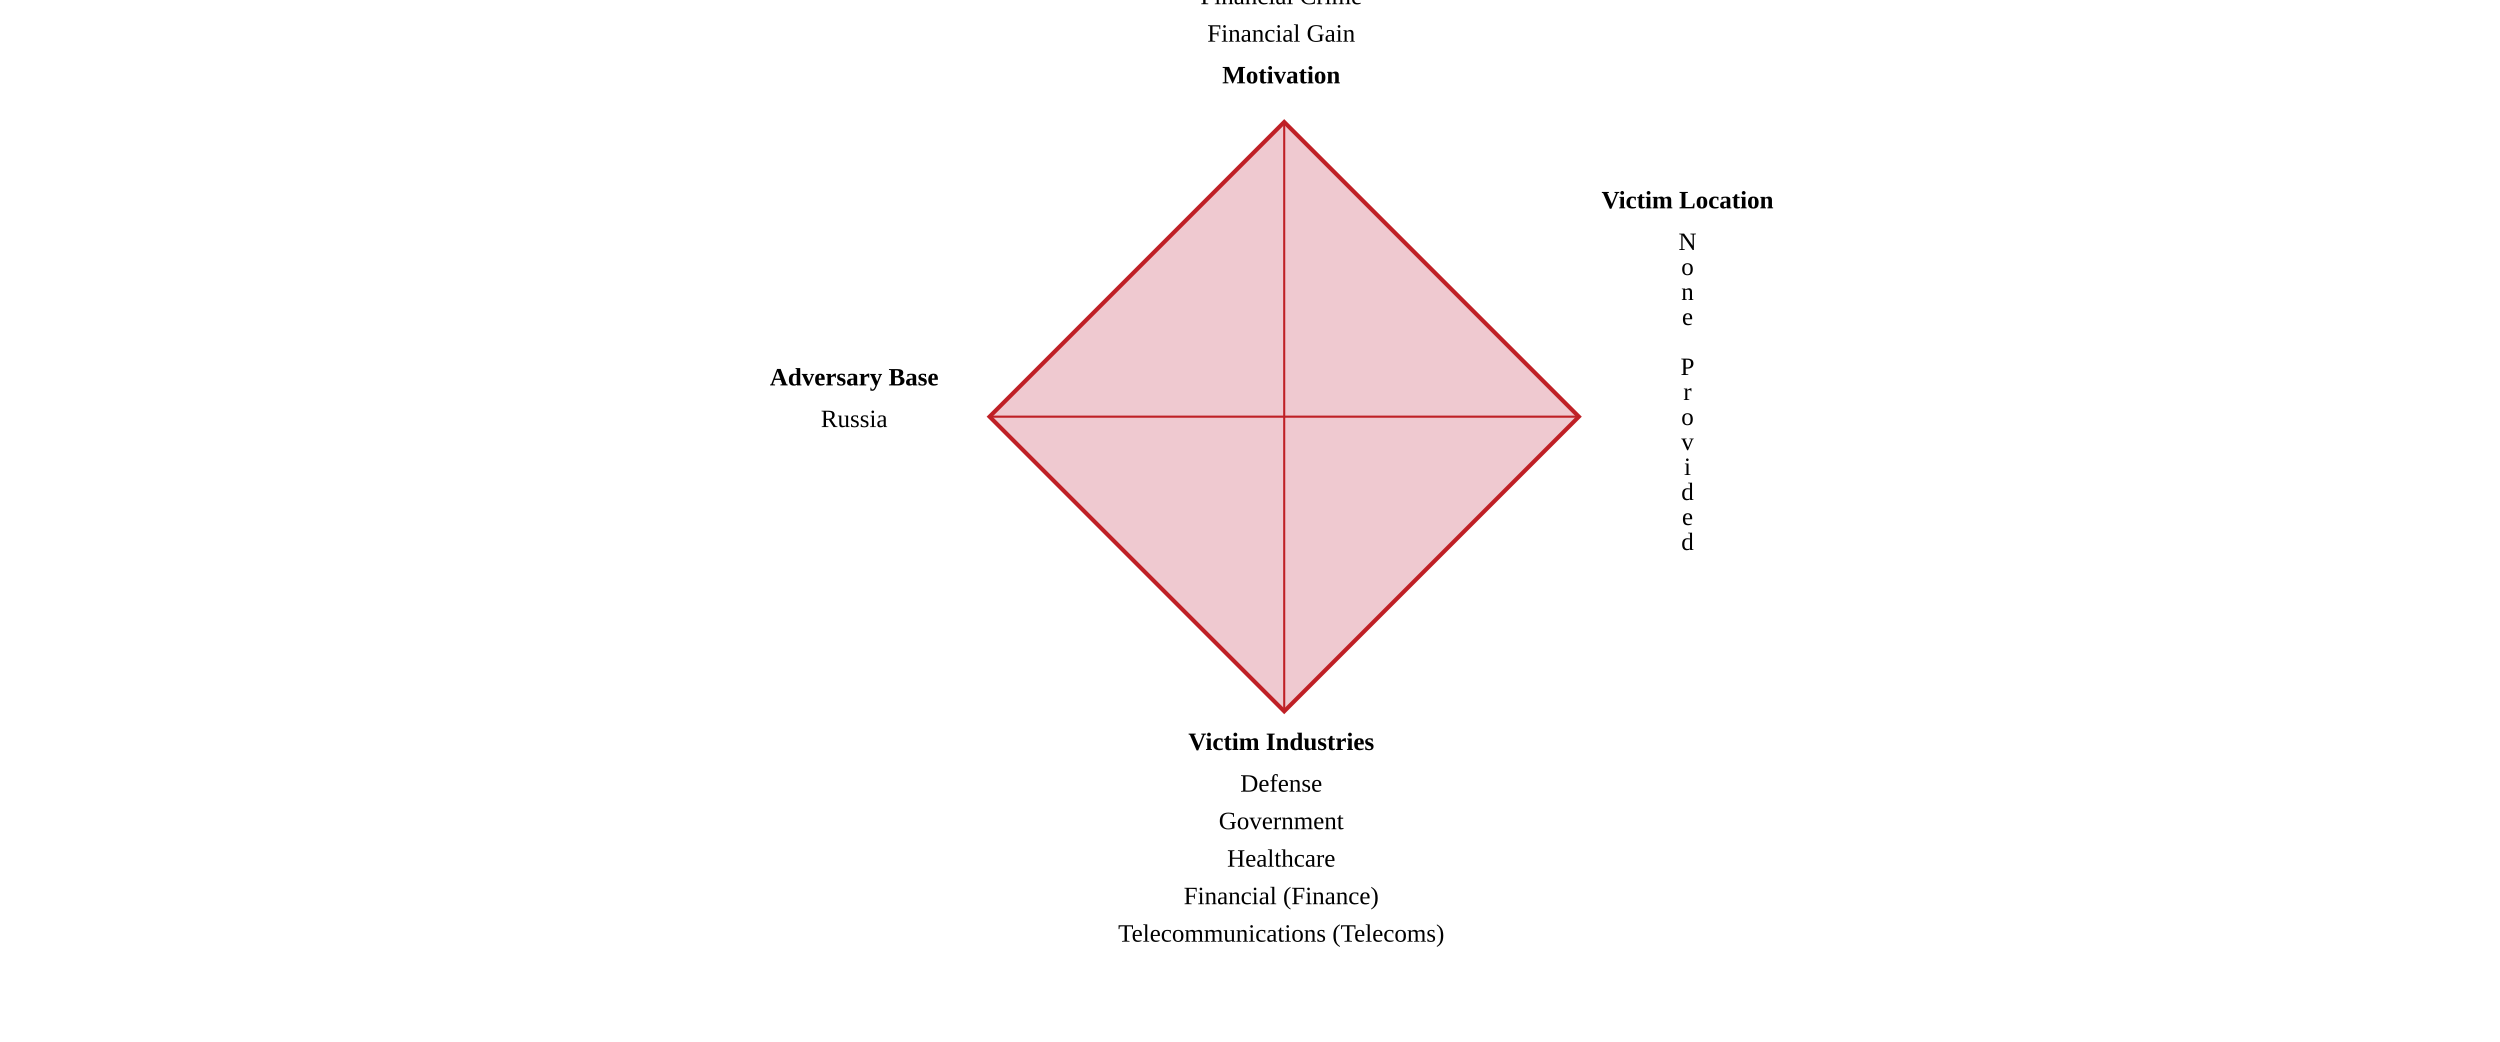
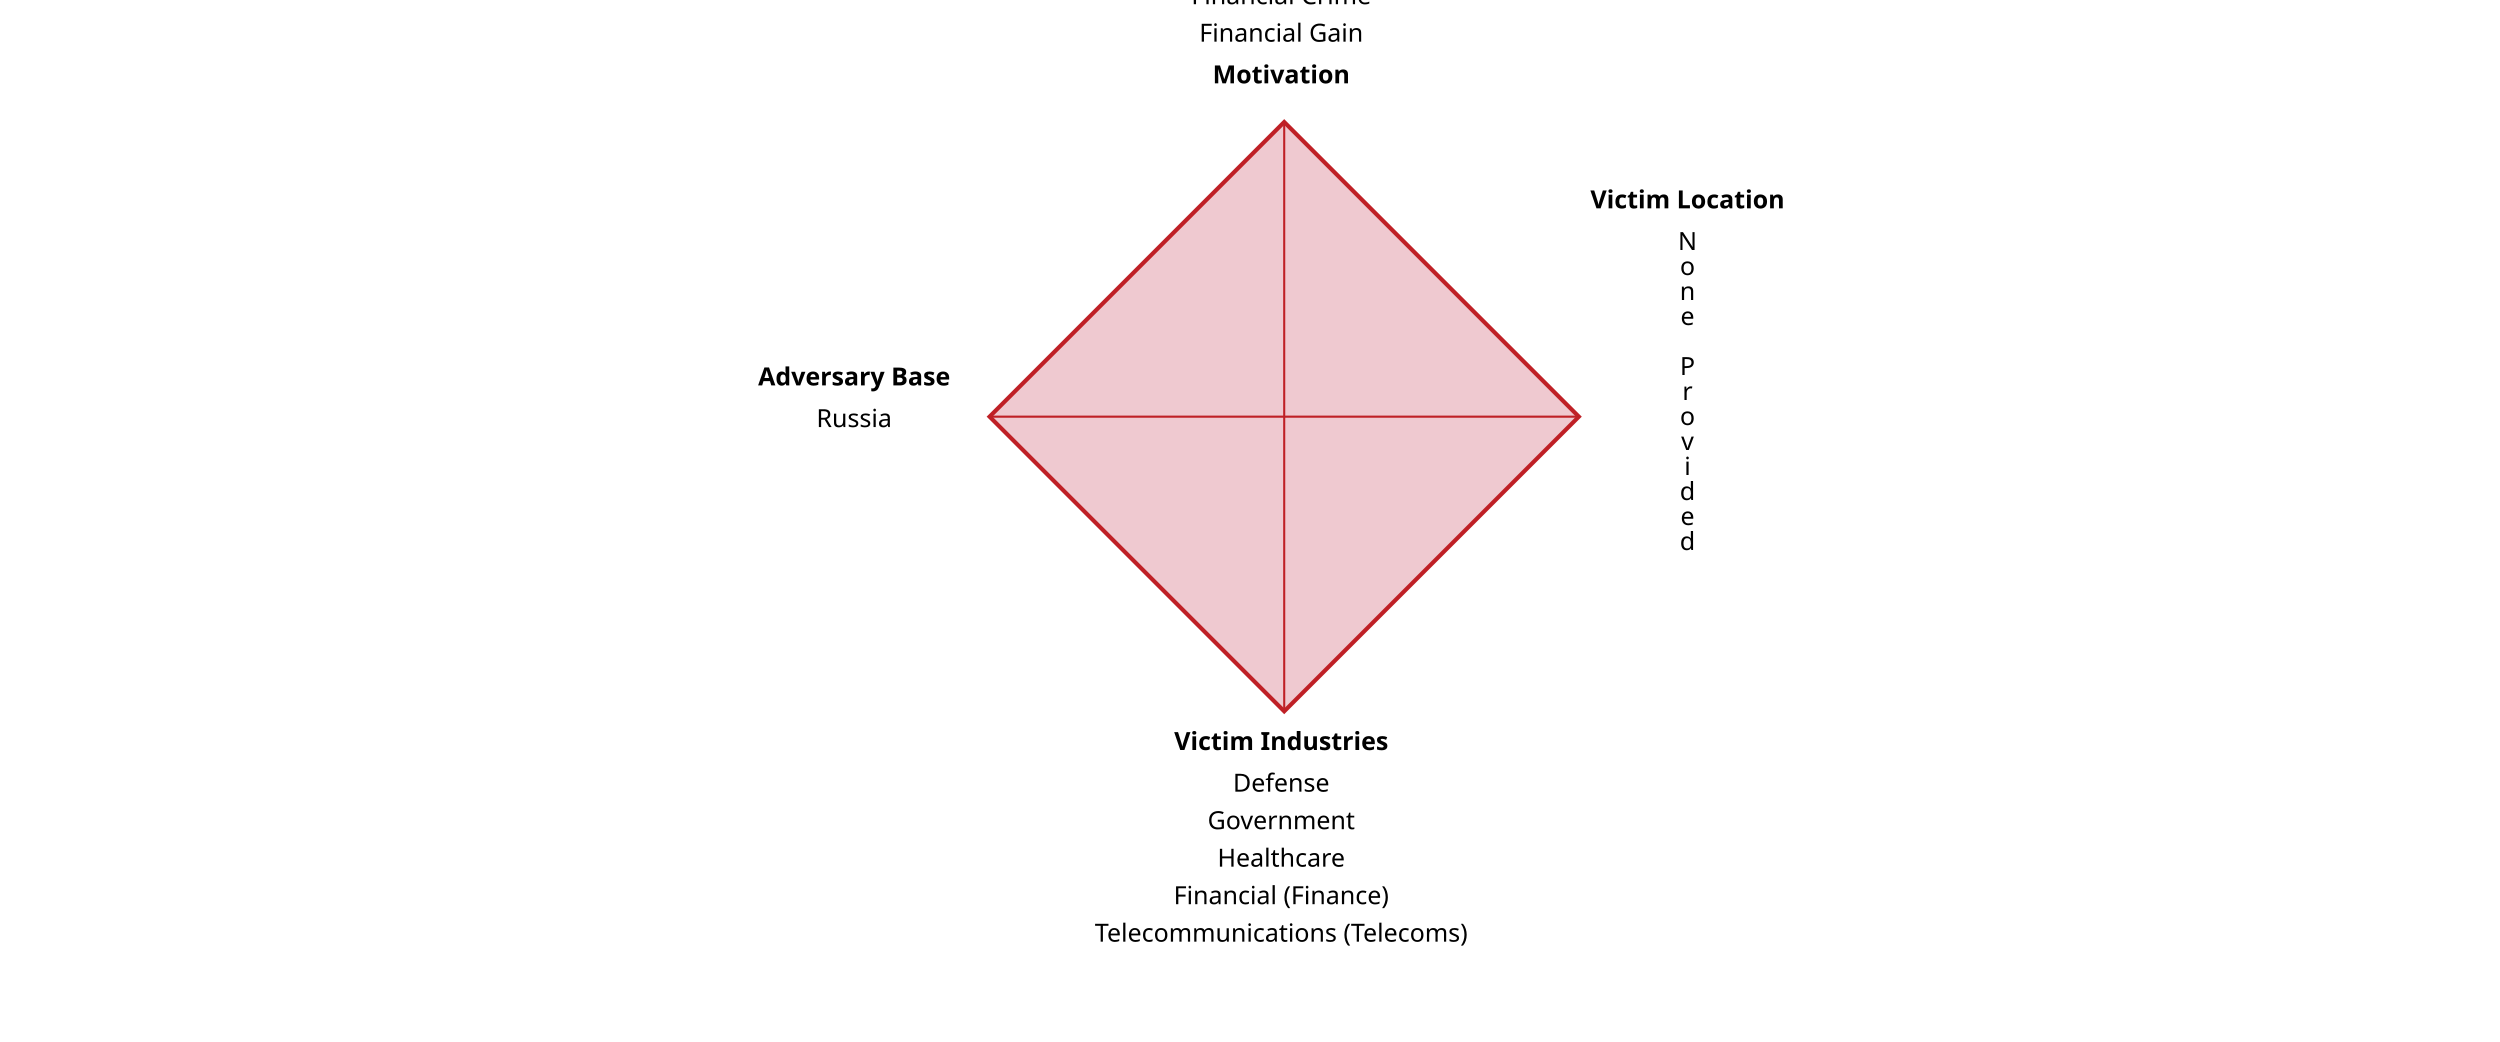
<svg xmlns="http://www.w3.org/2000/svg" viewBox="0 0 1200 500" version="1.1">
  <g transform="translate(475 200) rotate(-45)">
    <rect x="0" y="0" width="200" height="200" fill="#efc9d0" stroke="#bf2026ff" stroke-width="2" />
    <line x1="0" y1="0" x2="200" y2="200" stroke="#bf2026ff" />
    <line x1="0" y1="200" x2="200" y2="0" stroke="#bf2026ff" />
  </g>
  <g id="diamond_labels" transform="translate(475 200)">
-     <text x="140" y="-160" id="svg_motivation" style="font-weight:bold" text-anchor="middle">Motivation</text>
-     <text x="140" y="-180" id="svg_motivation_detail" text-anchor="middle">Financial Gain</text>
-     <text x="140" y="-198" id="svg_motivation_detail" text-anchor="middle">Financial Crime</text>
-     <text x="140" y="160" id="svg_industry" style="font-weight:bold" text-anchor="middle">Victim Industries</text>
-     <text x="140" y="180" id="svg_industry_detail" text-anchor="middle">Defense</text>
-     <text x="140" y="198" id="svg_industry_detail" text-anchor="middle">Government</text>
-     <text x="140" y="216" id="svg_industry_detail" text-anchor="middle">Healthcare</text>
-     <text x="140" y="234" id="svg_industry_detail" text-anchor="middle">Financial (Finance)</text>
-     <text x="140" y="252" id="svg_industry_detail" text-anchor="middle">Telecommunications (Telecoms)</text>
-     <text x="-65" y="-15" id="svg_base" style="font-weight:bold" text-anchor="middle">Adversary Base</text>
-     <text x="-65" y="5" id="svg_base_detail" text-anchor="middle">Russia</text>
-     <text x="335" y="-100" id="svg_victim_country" style="font-weight:bold" text-anchor="middle">Victim Location</text>
-     <text x="335" y="-80" id="svg_victim_country_detail" style="font-size:12px" text-anchor="middle">N</text>
-     <text x="335" y="-68" id="svg_victim_country_detail" style="font-size:12px" text-anchor="middle">o</text>
-     <text x="335" y="-56" id="svg_victim_country_detail" style="font-size:12px" text-anchor="middle">n</text>
-     <text x="335" y="-44" id="svg_victim_country_detail" style="font-size:12px" text-anchor="middle">e</text>
-     <text x="335" y="-32" id="svg_victim_country_detail" style="font-size:12px" text-anchor="middle"> </text>
-     <text x="335" y="-20" id="svg_victim_country_detail" style="font-size:12px" text-anchor="middle">P</text>
-     <text x="335" y="-8" id="svg_victim_country_detail" style="font-size:12px" text-anchor="middle">r</text>
-     <text x="335" y="4" id="svg_victim_country_detail" style="font-size:12px" text-anchor="middle">o</text>
-     <text x="335" y="16" id="svg_victim_country_detail" style="font-size:12px" text-anchor="middle">v</text>
-     <text x="335" y="28" id="svg_victim_country_detail" style="font-size:12px" text-anchor="middle">i</text>
-     <text x="335" y="40" id="svg_victim_country_detail" style="font-size:12px" text-anchor="middle">d</text>
-     <text x="335" y="52" id="svg_victim_country_detail" style="font-size:12px" text-anchor="middle">e</text>
-     <text x="335" y="64" id="svg_victim_country_detail" style="font-size:12px" text-anchor="middle">d</text>
+     <text x="140" y="-160" id="svg_motivation" style="font-weight:bold" font-family="sans-serif" text-anchor="middle">Motivation</text>
+     <text x="140" y="-180" id="svg_motivation_detail" font-family="sans-serif" text-anchor="middle">Financial Gain</text>
+     <text x="140" y="-198" id="svg_motivation_detail" font-family="sans-serif" text-anchor="middle">Financial Crime</text>
+     <text x="140" y="160" id="svg_industry" style="font-weight:bold" font-family="sans-serif" text-anchor="middle">Victim Industries</text>
+     <text x="140" y="180" id="svg_industry_detail" font-family="sans-serif" text-anchor="middle">Defense</text>
+     <text x="140" y="198" id="svg_industry_detail" font-family="sans-serif" text-anchor="middle">Government</text>
+     <text x="140" y="216" id="svg_industry_detail" font-family="sans-serif" text-anchor="middle">Healthcare</text>
+     <text x="140" y="234" id="svg_industry_detail" font-family="sans-serif" text-anchor="middle">Financial (Finance)</text>
+     <text x="140" y="252" id="svg_industry_detail" font-family="sans-serif" text-anchor="middle">Telecommunications (Telecoms)</text>
+     <text x="-65" y="-15" id="svg_base" style="font-weight:bold" font-family="sans-serif" text-anchor="middle">Adversary Base</text>
+     <text x="-65" y="5" id="svg_base_detail" font-family="sans-serif" text-anchor="middle">Russia</text>
+     <text x="335" y="-100" id="svg_victim_country" style="font-weight:bold" font-family="sans-serif" text-anchor="middle">Victim Location</text>
+     <text x="335" y="-80" id="svg_victim_country_detail" style="font-size:12px" font-family="sans-serif" text-anchor="middle">N</text>
+     <text x="335" y="-68" id="svg_victim_country_detail" style="font-size:12px" font-family="sans-serif" text-anchor="middle">o</text>
+     <text x="335" y="-56" id="svg_victim_country_detail" style="font-size:12px" font-family="sans-serif" text-anchor="middle">n</text>
+     <text x="335" y="-44" id="svg_victim_country_detail" style="font-size:12px" font-family="sans-serif" text-anchor="middle">e</text>
+     <text x="335" y="-32" id="svg_victim_country_detail" style="font-size:12px" font-family="sans-serif" text-anchor="middle"> </text>
+     <text x="335" y="-20" id="svg_victim_country_detail" style="font-size:12px" font-family="sans-serif" text-anchor="middle">P</text>
+     <text x="335" y="-8" id="svg_victim_country_detail" style="font-size:12px" font-family="sans-serif" text-anchor="middle">r</text>
+     <text x="335" y="4" id="svg_victim_country_detail" style="font-size:12px" font-family="sans-serif" text-anchor="middle">o</text>
+     <text x="335" y="16" id="svg_victim_country_detail" style="font-size:12px" font-family="sans-serif" text-anchor="middle">v</text>
+     <text x="335" y="28" id="svg_victim_country_detail" style="font-size:12px" font-family="sans-serif" text-anchor="middle">i</text>
+     <text x="335" y="40" id="svg_victim_country_detail" style="font-size:12px" font-family="sans-serif" text-anchor="middle">d</text>
+     <text x="335" y="52" id="svg_victim_country_detail" style="font-size:12px" font-family="sans-serif" text-anchor="middle">e</text>
+     <text x="335" y="64" id="svg_victim_country_detail" style="font-size:12px" font-family="sans-serif" text-anchor="middle">d</text>
  </g>
</svg>
